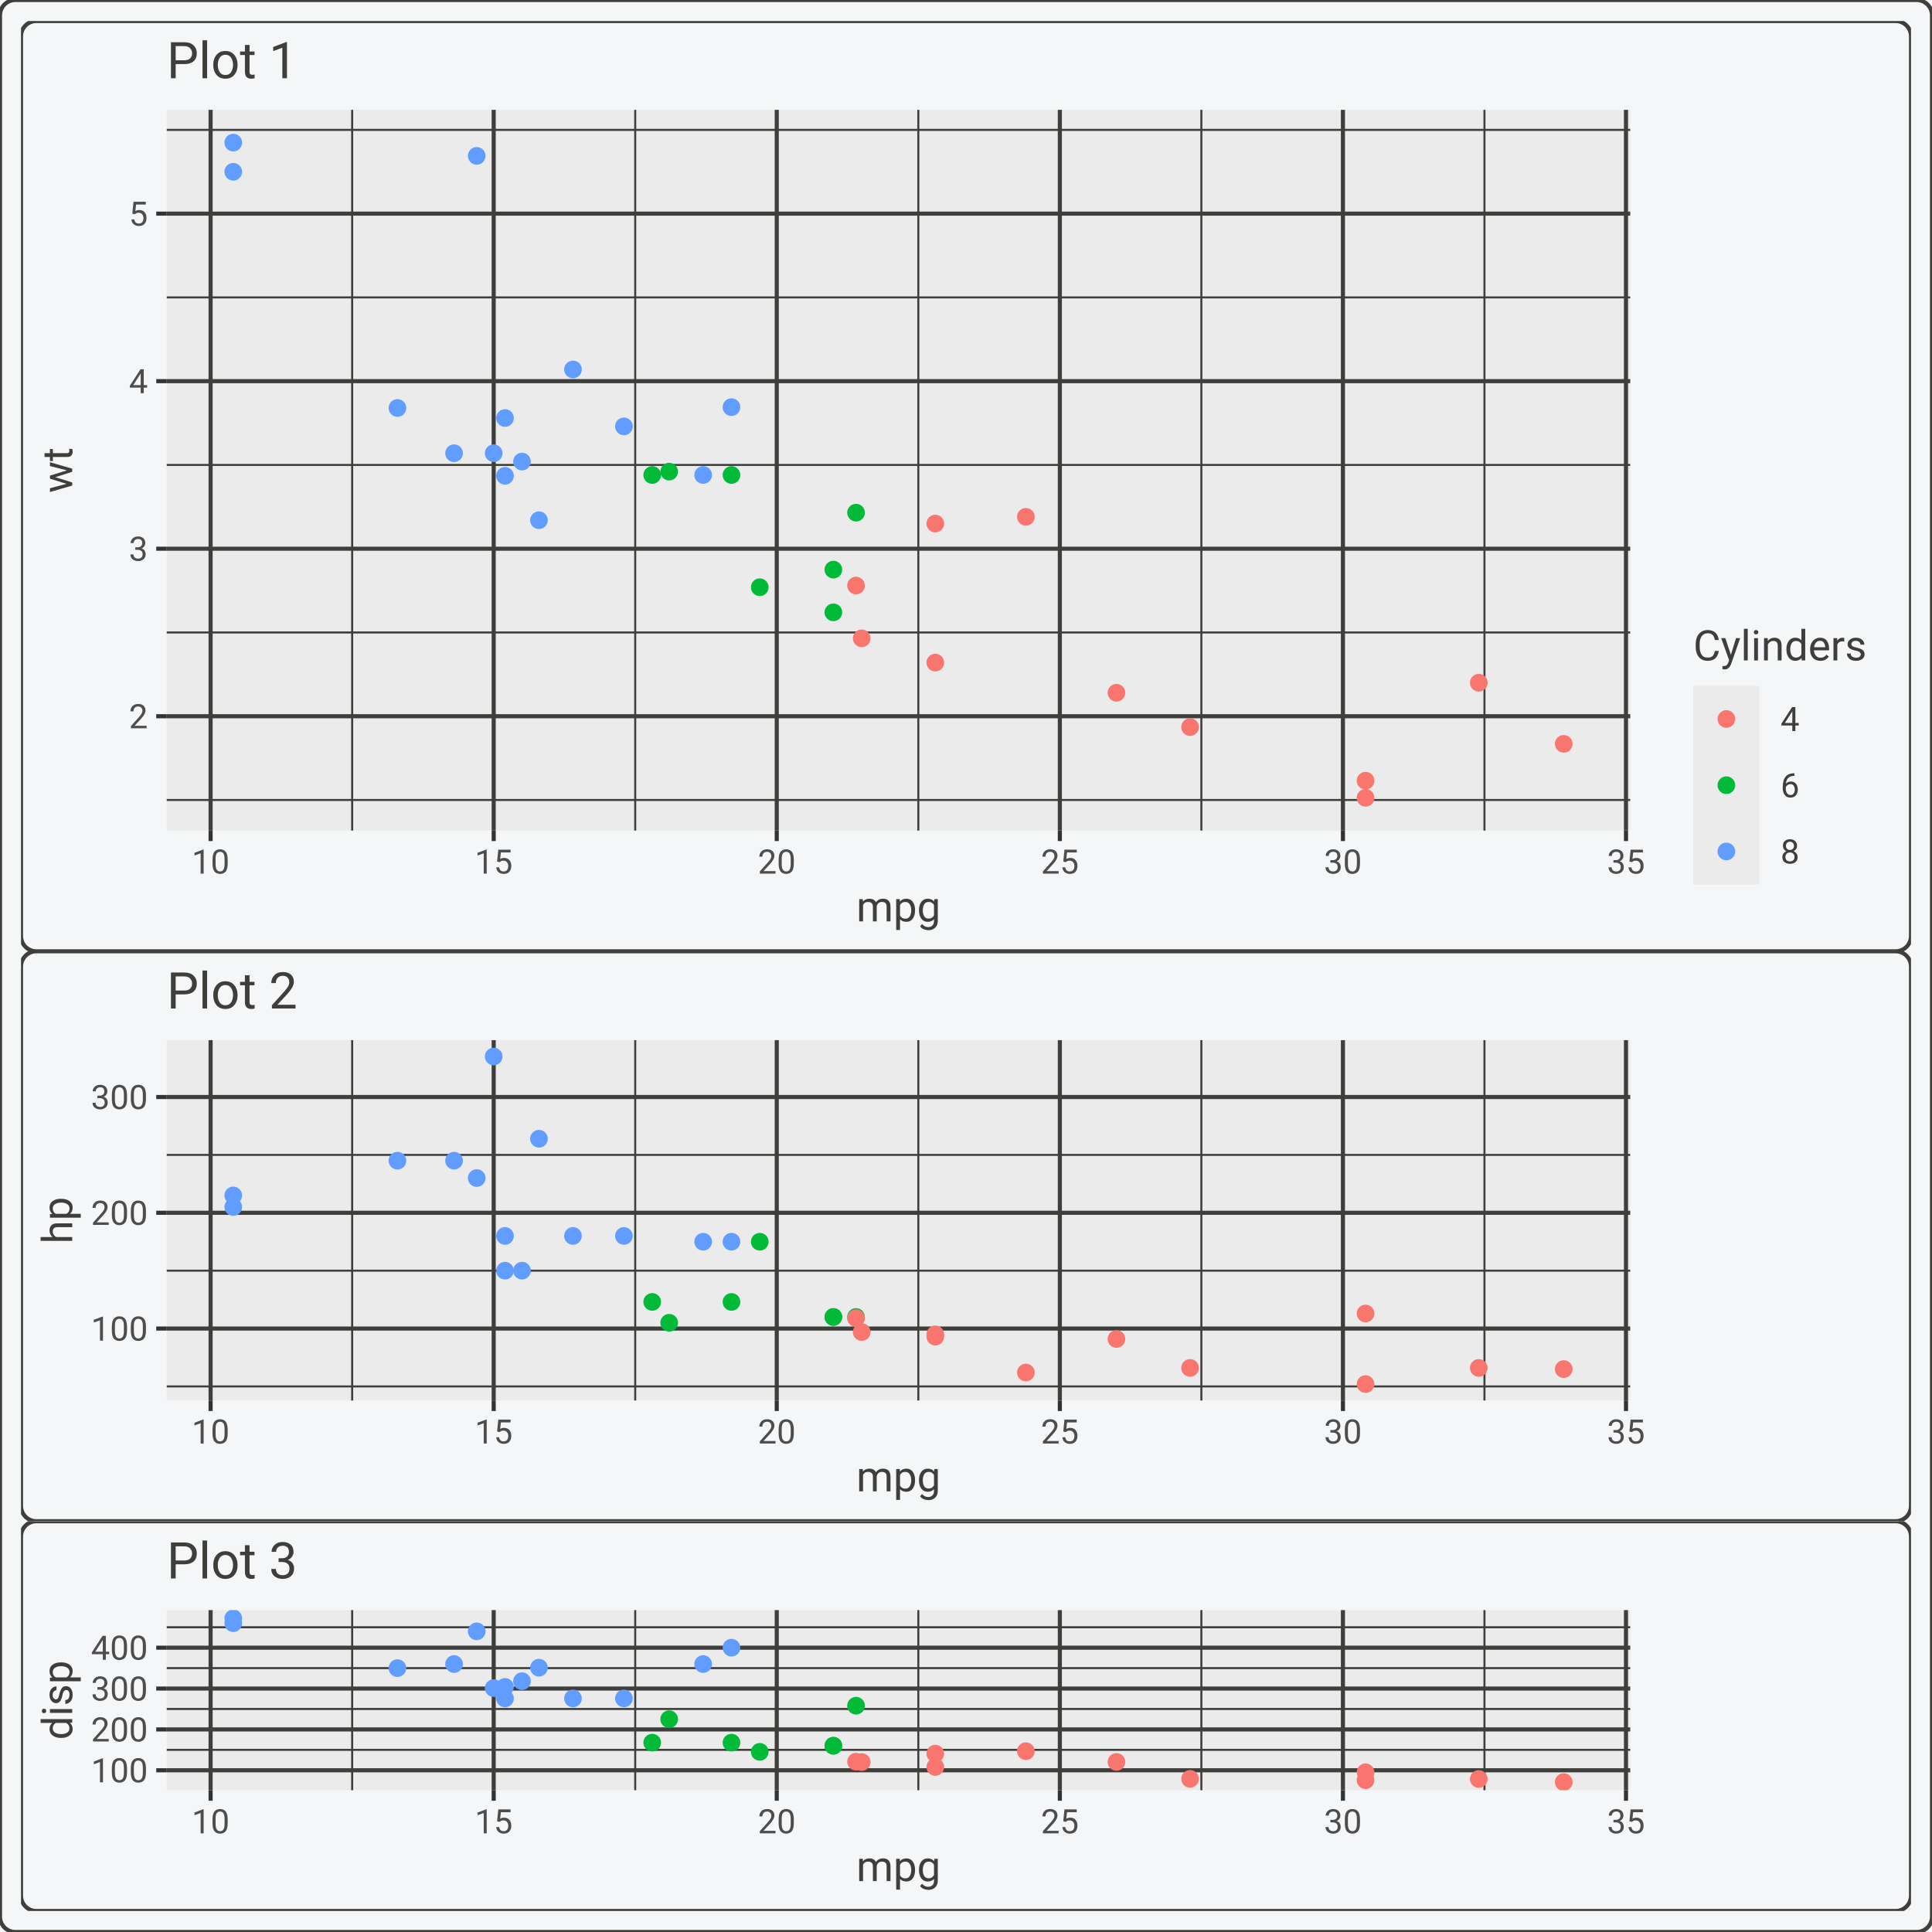
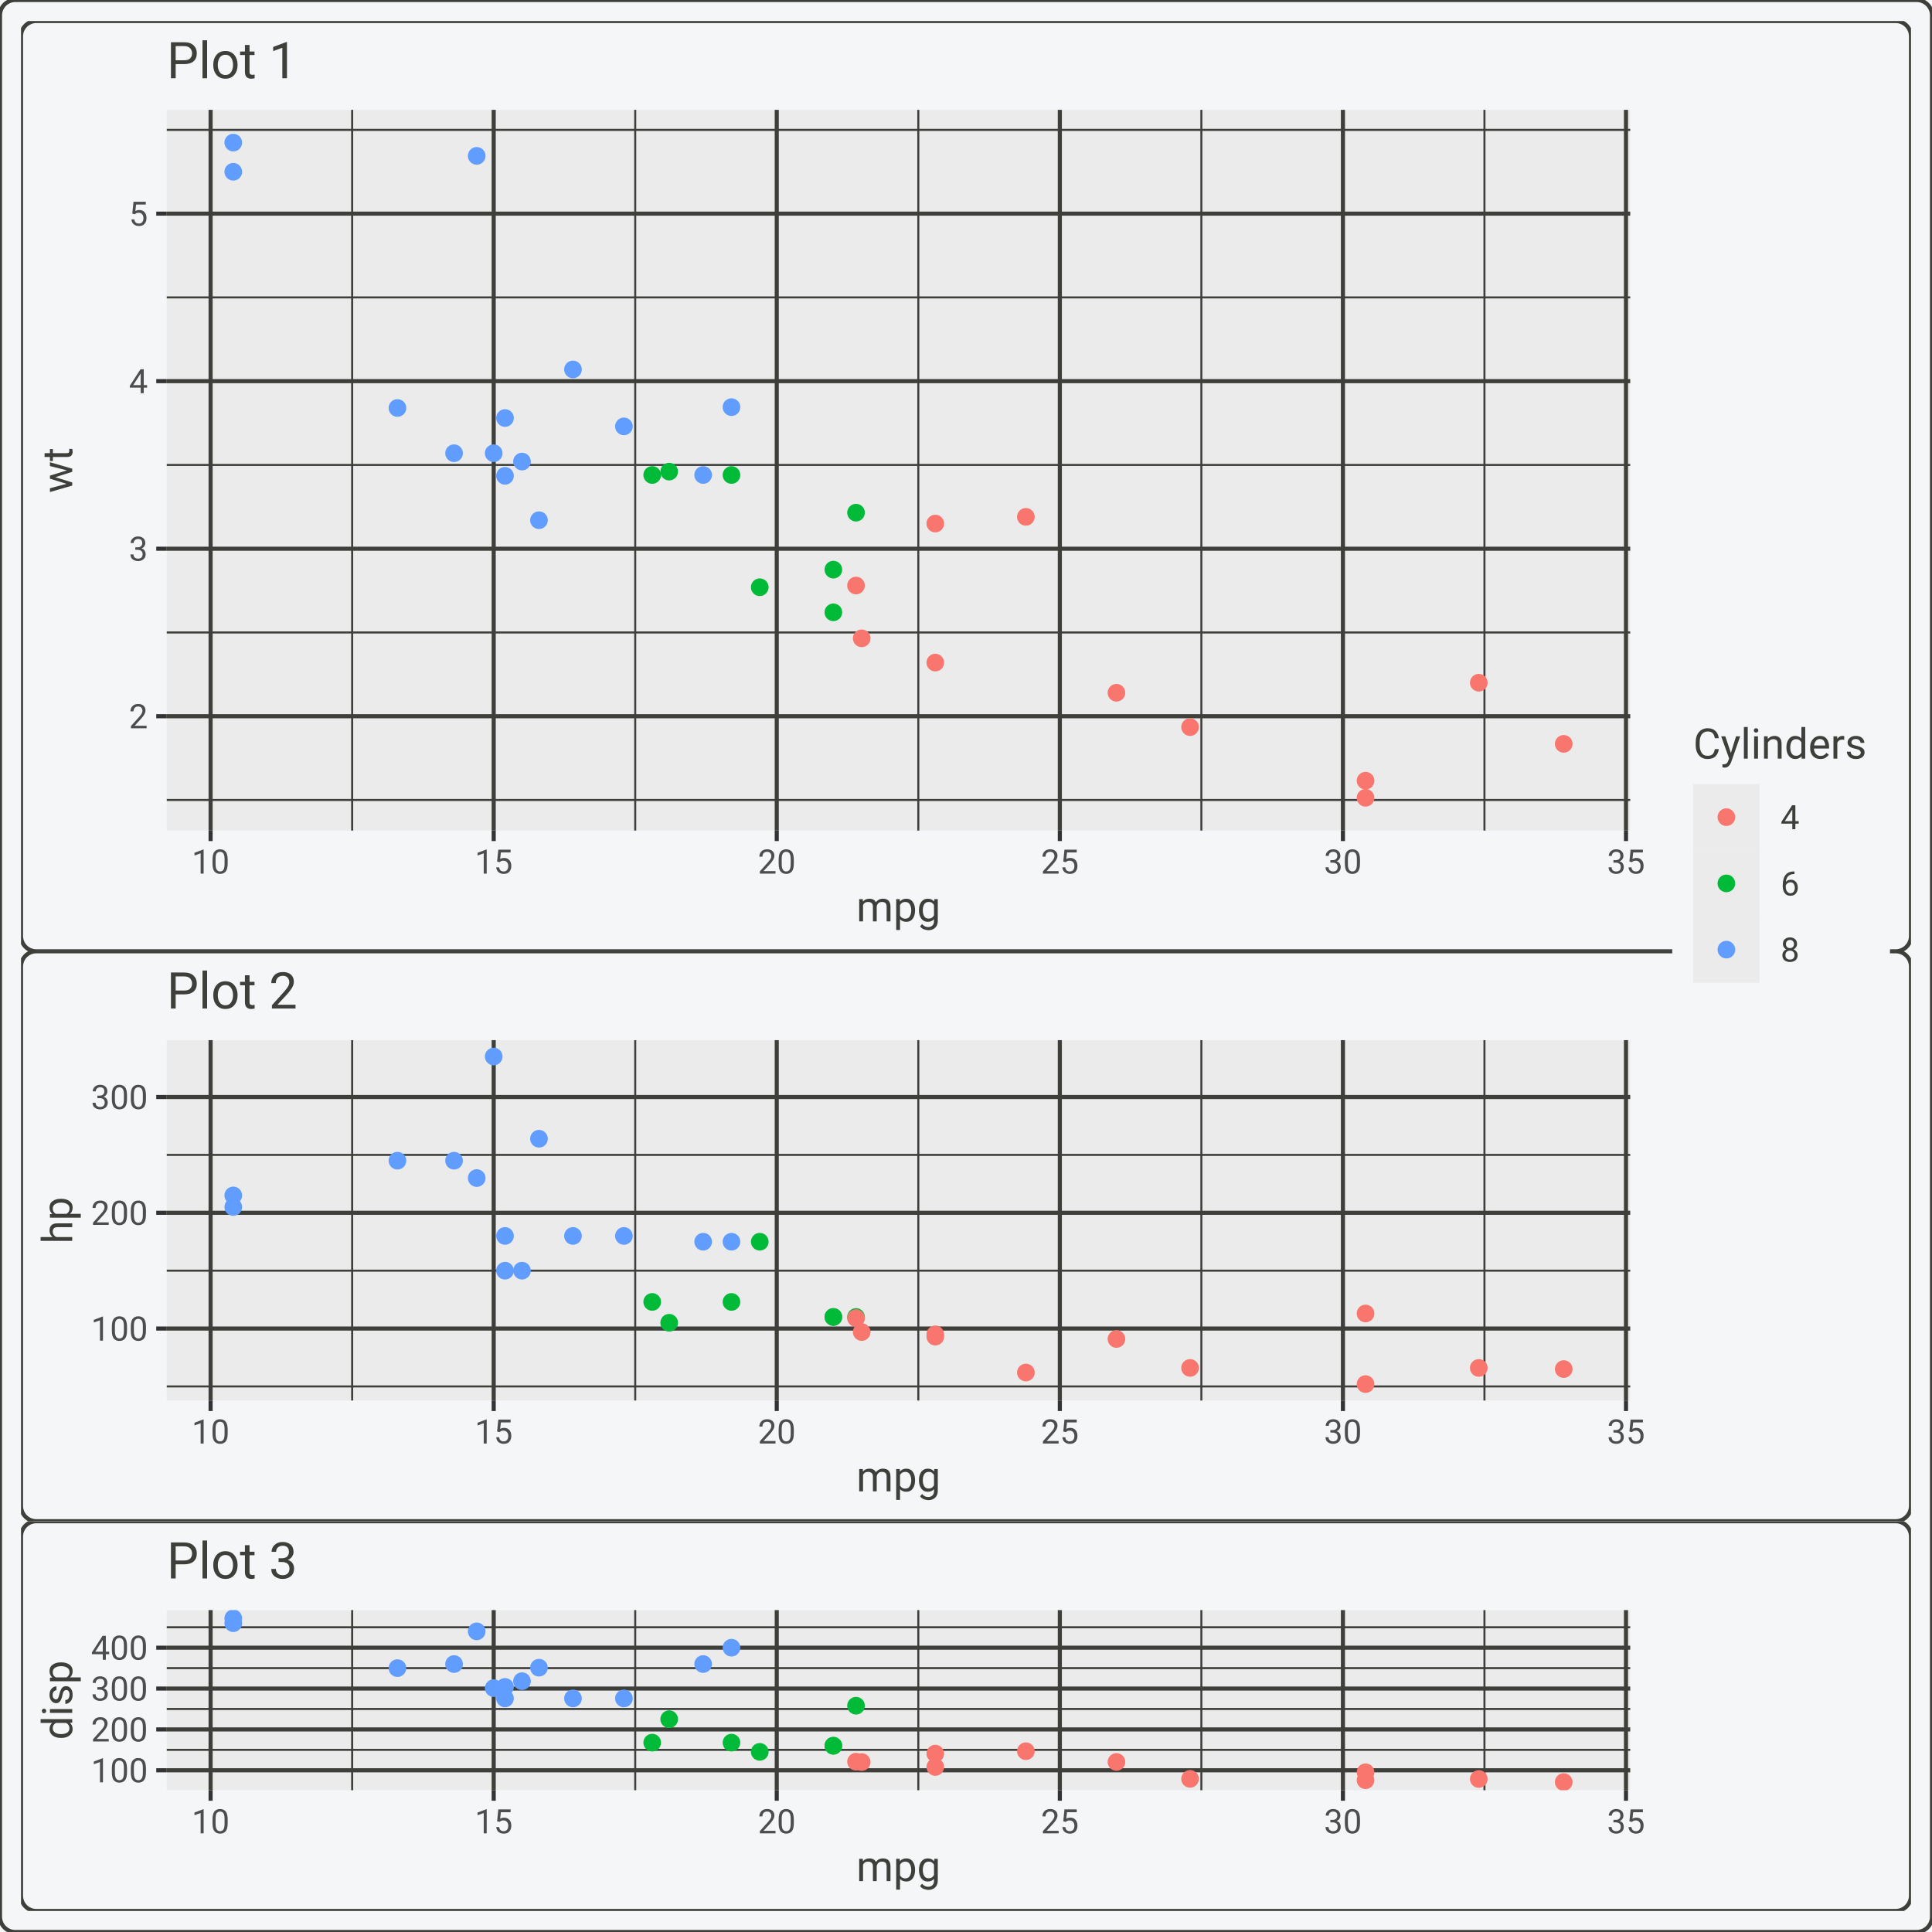
<svg xmlns="http://www.w3.org/2000/svg" width="504.00pt" height="504.00pt" viewBox="0 0 504.00 504.00">
  <g class="svglite">
    <defs>
      <style type="text/css">
    /* theme-aware-processed */
    .svglite line, .svglite polyline, .svglite polygon, .svglite path, .svglite circle {
      fill: none;
      stroke: #3E3F3A;
      stroke-linecap: round;
      stroke-linejoin: round;
      stroke-miterlimit: 10.00;
    }
    .svglite &gt; g &gt; rect {
      fill: none;
      stroke: #3E3F3A;
      stroke-linecap: round;
      stroke-linejoin: round;
      stroke-miterlimit: 10.00;
    }
    .svglite text {
      white-space: pre;
      fill: #3E3F3A;
    }
    .svglite g.glyphgroup path {
      fill: inherit;
      stroke: none;
    }
  </style>
    </defs>
    <rect class="svg-bg" width="100%" height="100%" style="stroke: none; fill: #F5F6F8;" />
    <defs>
      <clipPath id="cpMC4wMHw1MDQuMDB8MC4wMHw1MDQuMDA=">
        <rect x="0.00" y="0.00" width="504.00" height="504.00" />
      </clipPath>
    </defs>
    <g clip-path="url(#cpMC4wMHw1MDQuMDB8MC4wMHw1MDQuMDA=)">
      <rect rx="4" x="0.00" y="0.00" width="504.00" height="504.00" style="stroke-width: 1.07; stroke: #3E3F3A; fill: #F5F6F8;" />
    </g>
    <defs>
      <clipPath id="cpNDMuNTB8NDI1LjI4fDI4LjY2fDQ2Ny4wMg==">
        <rect x="43.50" y="28.66" width="381.78" height="438.37" />
      </clipPath>
    </defs>
    <g clip-path="url(#cpNDMuNTB8NDI1LjI4fDI4LjY2fDQ2Ny4wMg==)">
</g>
    <g clip-path="url(#cpMC4wMHw1MDQuMDB8MC4wMHw1MDQuMDA=)">
</g>
    <defs>
      <clipPath id="cpNS40OHw0OTguNTJ8NS40OHwyNDguMTY=">
        <rect x="5.48" y="5.48" width="493.04" height="242.69" />
      </clipPath>
    </defs>
    <g clip-path="url(#cpNS40OHw0OTguNTJ8NS40OHwyNDguMTY=)">
      <rect rx="4" x="5.48" y="5.48" width="493.04" height="242.69" style="stroke-width: 1.07; stroke: #3E3F3A; fill: #F5F6F8;" />
    </g>
    <g clip-path="url(#cpMC4wMHw1MDQuMDB8MC4wMHw1MDQuMDA=)">
</g>
    <defs>
      <clipPath id="cpNS40OHw0OTguNTJ8MjQ4LjE2fDM5Ni44NA==">
        <rect x="5.48" y="248.16" width="493.04" height="148.68" />
      </clipPath>
    </defs>
    <g clip-path="url(#cpNS40OHw0OTguNTJ8MjQ4LjE2fDM5Ni44NA==)">
      <rect rx="4" x="5.48" y="248.16" width="493.04" height="148.68" style="stroke-width: 1.07; stroke: #3E3F3A; fill: #F5F6F8;" />
    </g>
    <g clip-path="url(#cpMC4wMHw1MDQuMDB8MC4wMHw1MDQuMDA=)">
</g>
    <defs>
      <clipPath id="cpNS40OHw0OTguNTJ8Mzk2Ljg0fDQ5OC41Mg==">
        <rect x="5.48" y="396.84" width="493.04" height="101.68" />
      </clipPath>
    </defs>
    <g clip-path="url(#cpNS40OHw0OTguNTJ8Mzk2Ljg0fDQ5OC41Mg==)">
      <rect rx="4" x="5.48" y="396.84" width="493.04" height="101.68" style="stroke-width: 1.07; stroke: #3E3F3A; fill: #F5F6F8;" />
    </g>
    <g clip-path="url(#cpMC4wMHw1MDQuMDB8MC4wMHw1MDQuMDA=)">
</g>
    <defs>
      <clipPath id="cpNDMuNTB8NDI1LjI4fDI4LjY2fDIxNi42Nw==">
        <rect x="43.50" y="28.66" width="381.78" height="188.01" />
      </clipPath>
    </defs>
    <g clip-path="url(#cpNDMuNTB8NDI1LjI4fDI4LjY2fDIxNi42Nw==)">
      <rect x="43.50" y="28.66" width="381.78" height="188.01" style="stroke-width: 1.07; stroke: none; fill: #EBEBEB;" />
      <polyline points="43.50,208.69 425.28,208.69 " style="stroke-width: 0.53; stroke: #3E3F3A; stroke-linecap: butt;" />
      <polyline points="43.50,164.99 425.28,164.99 " style="stroke-width: 0.53; stroke: #3E3F3A; stroke-linecap: butt;" />
      <polyline points="43.50,121.29 425.28,121.29 " style="stroke-width: 0.53; stroke: #3E3F3A; stroke-linecap: butt;" />
      <polyline points="43.50,77.58 425.28,77.58 " style="stroke-width: 0.53; stroke: #3E3F3A; stroke-linecap: butt;" />
      <polyline points="43.50,33.88 425.28,33.88 " style="stroke-width: 0.53; stroke: #3E3F3A; stroke-linecap: butt;" />
      <polyline points="91.87,216.67 91.87,28.66 " style="stroke-width: 0.53; stroke: #3E3F3A; stroke-linecap: butt;" />
      <polyline points="165.71,216.67 165.71,28.66 " style="stroke-width: 0.53; stroke: #3E3F3A; stroke-linecap: butt;" />
      <polyline points="239.56,216.67 239.56,28.66 " style="stroke-width: 0.53; stroke: #3E3F3A; stroke-linecap: butt;" />
      <polyline points="313.40,216.67 313.40,28.66 " style="stroke-width: 0.53; stroke: #3E3F3A; stroke-linecap: butt;" />
      <polyline points="387.25,216.67 387.25,28.66 " style="stroke-width: 0.53; stroke: #3E3F3A; stroke-linecap: butt;" />
      <polyline points="43.50,186.84 425.28,186.84 " style="stroke-width: 1.07; stroke: #3E3F3A; stroke-linecap: butt;" />
      <polyline points="43.50,143.14 425.28,143.14 " style="stroke-width: 1.07; stroke: #3E3F3A; stroke-linecap: butt;" />
      <polyline points="43.50,99.43 425.28,99.43 " style="stroke-width: 1.07; stroke: #3E3F3A; stroke-linecap: butt;" />
      <polyline points="43.50,55.73 425.28,55.73 " style="stroke-width: 1.07; stroke: #3E3F3A; stroke-linecap: butt;" />
      <polyline points="54.94,216.67 54.94,28.66 " style="stroke-width: 1.07; stroke: #3E3F3A; stroke-linecap: butt;" />
      <polyline points="128.79,216.67 128.79,28.66 " style="stroke-width: 1.07; stroke: #3E3F3A; stroke-linecap: butt;" />
      <polyline points="202.63,216.67 202.63,28.66 " style="stroke-width: 1.07; stroke: #3E3F3A; stroke-linecap: butt;" />
      <polyline points="276.48,216.67 276.48,28.66 " style="stroke-width: 1.07; stroke: #3E3F3A; stroke-linecap: butt;" />
      <polyline points="350.33,216.67 350.33,28.66 " style="stroke-width: 1.07; stroke: #3E3F3A; stroke-linecap: butt;" />
      <polyline points="424.17,216.67 424.17,28.66 " style="stroke-width: 1.07; stroke: #3E3F3A; stroke-linecap: butt;" />
      <circle cx="217.40" cy="159.74" r="1.95" style="stroke-width: 0.71; stroke: #00BA38; fill: #00BA38;" />
      <circle cx="217.40" cy="148.60" r="1.95" style="stroke-width: 0.71; stroke: #00BA38; fill: #00BA38;" />
      <circle cx="243.99" cy="172.85" r="1.95" style="stroke-width: 0.71; stroke: #F8766D; fill: #F8766D;" />
      <circle cx="223.31" cy="133.74" r="1.95" style="stroke-width: 0.71; stroke: #00BA38; fill: #00BA38;" />
      <circle cx="183.43" cy="123.91" r="1.95" style="stroke-width: 0.71; stroke: #619CFF; fill: #619CFF;" />
      <circle cx="174.57" cy="123.03" r="1.95" style="stroke-width: 0.71; stroke: #00BA38; fill: #00BA38;" />
      <circle cx="118.45" cy="118.23" r="1.95" style="stroke-width: 0.71; stroke: #619CFF; fill: #619CFF;" />
      <circle cx="267.62" cy="134.83" r="1.95" style="stroke-width: 0.71; stroke: #F8766D; fill: #F8766D;" />
      <circle cx="243.99" cy="136.58" r="1.95" style="stroke-width: 0.71; stroke: #F8766D; fill: #F8766D;" />
      <circle cx="190.82" cy="123.91" r="1.95" style="stroke-width: 0.71; stroke: #00BA38; fill: #00BA38;" />
      <circle cx="170.14" cy="123.91" r="1.95" style="stroke-width: 0.71; stroke: #00BA38; fill: #00BA38;" />
      <circle cx="149.47" cy="96.38" r="1.95" style="stroke-width: 0.71; stroke: #619CFF; fill: #619CFF;" />
      <circle cx="162.76" cy="111.23" r="1.95" style="stroke-width: 0.71; stroke: #619CFF; fill: #619CFF;" />
      <circle cx="131.74" cy="109.05" r="1.95" style="stroke-width: 0.71; stroke: #619CFF; fill: #619CFF;" />
      <circle cx="60.85" cy="44.81" r="1.95" style="stroke-width: 0.71; stroke: #619CFF; fill: #619CFF;" />
      <circle cx="60.85" cy="37.20" r="1.95" style="stroke-width: 0.71; stroke: #619CFF; fill: #619CFF;" />
      <circle cx="124.36" cy="40.66" r="1.95" style="stroke-width: 0.71; stroke: #619CFF; fill: #619CFF;" />
      <circle cx="385.77" cy="178.10" r="1.95" style="stroke-width: 0.71; stroke: #F8766D; fill: #F8766D;" />
      <circle cx="356.23" cy="203.66" r="1.95" style="stroke-width: 0.71; stroke: #F8766D; fill: #F8766D;" />
      <circle cx="407.93" cy="194.05" r="1.95" style="stroke-width: 0.71; stroke: #F8766D; fill: #F8766D;" />
      <circle cx="224.79" cy="166.52" r="1.95" style="stroke-width: 0.71; stroke: #F8766D; fill: #F8766D;" />
      <circle cx="136.17" cy="120.41" r="1.95" style="stroke-width: 0.71; stroke: #619CFF; fill: #619CFF;" />
      <circle cx="131.74" cy="124.13" r="1.95" style="stroke-width: 0.71; stroke: #619CFF; fill: #619CFF;" />
      <circle cx="103.68" cy="106.43" r="1.95" style="stroke-width: 0.71; stroke: #619CFF; fill: #619CFF;" />
      <circle cx="190.82" cy="106.21" r="1.95" style="stroke-width: 0.71; stroke: #619CFF; fill: #619CFF;" />
      <circle cx="310.45" cy="189.68" r="1.95" style="stroke-width: 0.71; stroke: #F8766D; fill: #F8766D;" />
      <circle cx="291.25" cy="180.72" r="1.95" style="stroke-width: 0.71; stroke: #F8766D; fill: #F8766D;" />
      <circle cx="356.23" cy="208.12" r="1.95" style="stroke-width: 0.71; stroke: #F8766D; fill: #F8766D;" />
      <circle cx="140.60" cy="135.71" r="1.95" style="stroke-width: 0.71; stroke: #619CFF; fill: #619CFF;" />
      <circle cx="198.20" cy="153.19" r="1.95" style="stroke-width: 0.71; stroke: #00BA38; fill: #00BA38;" />
      <circle cx="128.79" cy="118.23" r="1.95" style="stroke-width: 0.71; stroke: #619CFF; fill: #619CFF;" />
      <circle cx="223.31" cy="152.75" r="1.95" style="stroke-width: 0.71; stroke: #F8766D; fill: #F8766D;" />
    </g>
    <g clip-path="url(#cpMC4wMHw1MDQuMDB8MC4wMHw1MDQuMDA=)">
      <text x="38.57" y="189.99" text-anchor="end" style="font-size: 8.80px;fill: #4D4D4D; font-family: &quot;Roboto&quot;, -apple-system, BlinkMacSystemFont, &quot;Segoe UI&quot;, system-ui, sans-serif;" textLength="4.89px" lengthAdjust="spacingAndGlyphs">2</text>
      <text x="38.57" y="146.29" text-anchor="end" style="font-size: 8.80px;fill: #4D4D4D; font-family: &quot;Roboto&quot;, -apple-system, BlinkMacSystemFont, &quot;Segoe UI&quot;, system-ui, sans-serif;" textLength="4.89px" lengthAdjust="spacingAndGlyphs">3</text>
      <text x="38.57" y="102.58" text-anchor="end" style="font-size: 8.80px;fill: #4D4D4D; font-family: &quot;Roboto&quot;, -apple-system, BlinkMacSystemFont, &quot;Segoe UI&quot;, system-ui, sans-serif;" textLength="4.89px" lengthAdjust="spacingAndGlyphs">4</text>
      <text x="38.57" y="58.88" text-anchor="end" style="font-size: 8.80px;fill: #4D4D4D; font-family: &quot;Roboto&quot;, -apple-system, BlinkMacSystemFont, &quot;Segoe UI&quot;, system-ui, sans-serif;" textLength="4.89px" lengthAdjust="spacingAndGlyphs">5</text>
      <polyline points="40.76,186.84 43.50,186.84 " style="stroke-width: 1.07; stroke: #333333; stroke-linecap: butt;" />
      <polyline points="40.76,143.14 43.50,143.14 " style="stroke-width: 1.07; stroke: #333333; stroke-linecap: butt;" />
      <polyline points="40.76,99.43 43.50,99.43 " style="stroke-width: 1.07; stroke: #333333; stroke-linecap: butt;" />
      <polyline points="40.76,55.73 43.50,55.73 " style="stroke-width: 1.07; stroke: #333333; stroke-linecap: butt;" />
      <polyline points="54.94,219.41 54.94,216.67 " style="stroke-width: 1.07; stroke: #333333; stroke-linecap: butt;" />
      <polyline points="128.79,219.41 128.79,216.67 " style="stroke-width: 1.07; stroke: #333333; stroke-linecap: butt;" />
      <polyline points="202.63,219.41 202.63,216.67 " style="stroke-width: 1.07; stroke: #333333; stroke-linecap: butt;" />
      <polyline points="276.48,219.41 276.48,216.67 " style="stroke-width: 1.07; stroke: #333333; stroke-linecap: butt;" />
      <polyline points="350.33,219.41 350.33,216.67 " style="stroke-width: 1.07; stroke: #333333; stroke-linecap: butt;" />
      <polyline points="424.17,219.41 424.17,216.67 " style="stroke-width: 1.07; stroke: #333333; stroke-linecap: butt;" />
      <text x="54.94" y="227.90" text-anchor="middle" style="font-size: 8.80px;fill: #4D4D4D; font-family: &quot;Roboto&quot;, -apple-system, BlinkMacSystemFont, &quot;Segoe UI&quot;, system-ui, sans-serif;" textLength="9.78px" lengthAdjust="spacingAndGlyphs">10</text>
      <text x="128.79" y="227.90" text-anchor="middle" style="font-size: 8.80px;fill: #4D4D4D; font-family: &quot;Roboto&quot;, -apple-system, BlinkMacSystemFont, &quot;Segoe UI&quot;, system-ui, sans-serif;" textLength="9.78px" lengthAdjust="spacingAndGlyphs">15</text>
      <text x="202.63" y="227.90" text-anchor="middle" style="font-size: 8.80px;fill: #4D4D4D; font-family: &quot;Roboto&quot;, -apple-system, BlinkMacSystemFont, &quot;Segoe UI&quot;, system-ui, sans-serif;" textLength="9.78px" lengthAdjust="spacingAndGlyphs">20</text>
      <text x="276.48" y="227.90" text-anchor="middle" style="font-size: 8.80px;fill: #4D4D4D; font-family: &quot;Roboto&quot;, -apple-system, BlinkMacSystemFont, &quot;Segoe UI&quot;, system-ui, sans-serif;" textLength="9.78px" lengthAdjust="spacingAndGlyphs">25</text>
      <text x="350.33" y="227.90" text-anchor="middle" style="font-size: 8.80px;fill: #4D4D4D; font-family: &quot;Roboto&quot;, -apple-system, BlinkMacSystemFont, &quot;Segoe UI&quot;, system-ui, sans-serif;" textLength="9.78px" lengthAdjust="spacingAndGlyphs">30</text>
      <text x="424.17" y="227.90" text-anchor="middle" style="font-size: 8.80px;fill: #4D4D4D; font-family: &quot;Roboto&quot;, -apple-system, BlinkMacSystemFont, &quot;Segoe UI&quot;, system-ui, sans-serif;" textLength="9.78px" lengthAdjust="spacingAndGlyphs">35</text>
      <text x="234.39" y="240.37" text-anchor="middle" style="font-size: 11.00px; font-family: &quot;Roboto&quot;, -apple-system, BlinkMacSystemFont, &quot;Segoe UI&quot;, system-ui, sans-serif;" textLength="21.41px" lengthAdjust="spacingAndGlyphs">mpg</text>
      <text transform="translate(18.84,122.66) rotate(-90)" text-anchor="middle" style="font-size: 11.00px; font-family: &quot;Roboto&quot;, -apple-system, BlinkMacSystemFont, &quot;Segoe UI&quot;, system-ui, sans-serif;" textLength="11.00px" lengthAdjust="spacingAndGlyphs">wt</text>
      <text x="43.50" y="20.41" style="font-size: 13.20px; font-family: &quot;Roboto&quot;, -apple-system, BlinkMacSystemFont, &quot;Segoe UI&quot;, system-ui, sans-serif;" textLength="33.70px" lengthAdjust="spacingAndGlyphs">Plot 1</text>
    </g>
    <defs>
      <clipPath id="cpNDMuNTB8NDI1LjI4fDI3MS4zNHwzNjUuMzU=">
        <rect x="43.50" y="271.34" width="381.78" height="94.01" />
      </clipPath>
    </defs>
    <g clip-path="url(#cpNDMuNTB8NDI1LjI4fDI3MS4zNHwzNjUuMzU=)">
      <rect x="43.50" y="271.34" width="381.78" height="94.01" style="stroke-width: 1.07; stroke: none; fill: #EBEBEB;" />
      <polyline points="43.50,361.68 425.28,361.68 " style="stroke-width: 0.53; stroke: #3E3F3A; stroke-linecap: butt;" />
      <polyline points="43.50,331.48 425.28,331.48 " style="stroke-width: 0.53; stroke: #3E3F3A; stroke-linecap: butt;" />
      <polyline points="43.50,301.28 425.28,301.28 " style="stroke-width: 0.53; stroke: #3E3F3A; stroke-linecap: butt;" />
      <polyline points="91.87,365.35 91.87,271.34 " style="stroke-width: 0.53; stroke: #3E3F3A; stroke-linecap: butt;" />
      <polyline points="165.71,365.35 165.71,271.34 " style="stroke-width: 0.53; stroke: #3E3F3A; stroke-linecap: butt;" />
      <polyline points="239.56,365.35 239.56,271.34 " style="stroke-width: 0.53; stroke: #3E3F3A; stroke-linecap: butt;" />
      <polyline points="313.40,365.35 313.40,271.34 " style="stroke-width: 0.53; stroke: #3E3F3A; stroke-linecap: butt;" />
      <polyline points="387.25,365.35 387.25,271.34 " style="stroke-width: 0.53; stroke: #3E3F3A; stroke-linecap: butt;" />
      <polyline points="43.50,346.58 425.28,346.58 " style="stroke-width: 1.07; stroke: #3E3F3A; stroke-linecap: butt;" />
      <polyline points="43.50,316.38 425.28,316.38 " style="stroke-width: 1.07; stroke: #3E3F3A; stroke-linecap: butt;" />
      <polyline points="43.50,286.18 425.28,286.18 " style="stroke-width: 1.07; stroke: #3E3F3A; stroke-linecap: butt;" />
      <polyline points="54.94,365.35 54.94,271.34 " style="stroke-width: 1.07; stroke: #3E3F3A; stroke-linecap: butt;" />
      <polyline points="128.79,365.35 128.79,271.34 " style="stroke-width: 1.07; stroke: #3E3F3A; stroke-linecap: butt;" />
      <polyline points="202.63,365.35 202.63,271.34 " style="stroke-width: 1.07; stroke: #3E3F3A; stroke-linecap: butt;" />
      <polyline points="276.48,365.35 276.48,271.34 " style="stroke-width: 1.07; stroke: #3E3F3A; stroke-linecap: butt;" />
      <polyline points="350.33,365.35 350.33,271.34 " style="stroke-width: 1.07; stroke: #3E3F3A; stroke-linecap: butt;" />
      <polyline points="424.17,365.35 424.17,271.34 " style="stroke-width: 1.07; stroke: #3E3F3A; stroke-linecap: butt;" />
      <circle cx="217.40" cy="343.56" r="1.95" style="stroke-width: 0.71; stroke: #00BA38; fill: #00BA38;" />
      <circle cx="217.40" cy="343.56" r="1.95" style="stroke-width: 0.71; stroke: #00BA38; fill: #00BA38;" />
      <circle cx="243.99" cy="348.69" r="1.95" style="stroke-width: 0.71; stroke: #F8766D; fill: #F8766D;" />
      <circle cx="223.31" cy="343.56" r="1.95" style="stroke-width: 0.71; stroke: #00BA38; fill: #00BA38;" />
      <circle cx="183.43" cy="323.93" r="1.95" style="stroke-width: 0.71; stroke: #619CFF; fill: #619CFF;" />
      <circle cx="174.57" cy="345.07" r="1.95" style="stroke-width: 0.71; stroke: #00BA38; fill: #00BA38;" />
      <circle cx="118.45" cy="302.79" r="1.95" style="stroke-width: 0.71; stroke: #619CFF; fill: #619CFF;" />
      <circle cx="267.62" cy="358.05" r="1.95" style="stroke-width: 0.71; stroke: #F8766D; fill: #F8766D;" />
      <circle cx="243.99" cy="348.09" r="1.95" style="stroke-width: 0.71; stroke: #F8766D; fill: #F8766D;" />
      <circle cx="190.82" cy="339.63" r="1.95" style="stroke-width: 0.71; stroke: #00BA38; fill: #00BA38;" />
      <circle cx="170.14" cy="339.63" r="1.95" style="stroke-width: 0.71; stroke: #00BA38; fill: #00BA38;" />
      <circle cx="149.47" cy="322.42" r="1.95" style="stroke-width: 0.71; stroke: #619CFF; fill: #619CFF;" />
      <circle cx="162.76" cy="322.42" r="1.95" style="stroke-width: 0.71; stroke: #619CFF; fill: #619CFF;" />
      <circle cx="131.74" cy="322.42" r="1.95" style="stroke-width: 0.71; stroke: #619CFF; fill: #619CFF;" />
      <circle cx="60.85" cy="314.87" r="1.95" style="stroke-width: 0.71; stroke: #619CFF; fill: #619CFF;" />
      <circle cx="60.85" cy="311.85" r="1.95" style="stroke-width: 0.71; stroke: #619CFF; fill: #619CFF;" />
      <circle cx="124.36" cy="307.32" r="1.95" style="stroke-width: 0.71; stroke: #619CFF; fill: #619CFF;" />
      <circle cx="385.77" cy="356.85" r="1.95" style="stroke-width: 0.71; stroke: #F8766D; fill: #F8766D;" />
      <circle cx="356.23" cy="361.07" r="1.95" style="stroke-width: 0.71; stroke: #F8766D; fill: #F8766D;" />
      <circle cx="407.93" cy="357.15" r="1.95" style="stroke-width: 0.71; stroke: #F8766D; fill: #F8766D;" />
      <circle cx="224.79" cy="347.49" r="1.95" style="stroke-width: 0.71; stroke: #F8766D; fill: #F8766D;" />
      <circle cx="136.17" cy="331.48" r="1.95" style="stroke-width: 0.71; stroke: #619CFF; fill: #619CFF;" />
      <circle cx="131.74" cy="331.48" r="1.95" style="stroke-width: 0.71; stroke: #619CFF; fill: #619CFF;" />
      <circle cx="103.68" cy="302.79" r="1.95" style="stroke-width: 0.71; stroke: #619CFF; fill: #619CFF;" />
      <circle cx="190.82" cy="323.93" r="1.95" style="stroke-width: 0.71; stroke: #619CFF; fill: #619CFF;" />
      <circle cx="310.45" cy="356.85" r="1.95" style="stroke-width: 0.71; stroke: #F8766D; fill: #F8766D;" />
      <circle cx="291.25" cy="349.30" r="1.95" style="stroke-width: 0.71; stroke: #F8766D; fill: #F8766D;" />
      <circle cx="356.23" cy="342.65" r="1.95" style="stroke-width: 0.71; stroke: #F8766D; fill: #F8766D;" />
      <circle cx="140.60" cy="297.06" r="1.95" style="stroke-width: 0.71; stroke: #619CFF; fill: #619CFF;" />
      <circle cx="198.20" cy="323.93" r="1.95" style="stroke-width: 0.71; stroke: #00BA38; fill: #00BA38;" />
      <circle cx="128.79" cy="275.61" r="1.95" style="stroke-width: 0.71; stroke: #619CFF; fill: #619CFF;" />
      <circle cx="223.31" cy="343.86" r="1.95" style="stroke-width: 0.71; stroke: #F8766D; fill: #F8766D;" />
    </g>
    <g clip-path="url(#cpMC4wMHw1MDQuMDB8MC4wMHw1MDQuMDA=)">
      <text x="38.57" y="349.73" text-anchor="end" style="font-size: 8.80px;fill: #4D4D4D; font-family: &quot;Roboto&quot;, -apple-system, BlinkMacSystemFont, &quot;Segoe UI&quot;, system-ui, sans-serif;" textLength="14.67px" lengthAdjust="spacingAndGlyphs">100</text>
      <text x="38.57" y="319.53" text-anchor="end" style="font-size: 8.80px;fill: #4D4D4D; font-family: &quot;Roboto&quot;, -apple-system, BlinkMacSystemFont, &quot;Segoe UI&quot;, system-ui, sans-serif;" textLength="14.67px" lengthAdjust="spacingAndGlyphs">200</text>
      <text x="38.57" y="289.33" text-anchor="end" style="font-size: 8.80px;fill: #4D4D4D; font-family: &quot;Roboto&quot;, -apple-system, BlinkMacSystemFont, &quot;Segoe UI&quot;, system-ui, sans-serif;" textLength="14.67px" lengthAdjust="spacingAndGlyphs">300</text>
      <polyline points="40.76,346.58 43.50,346.58 " style="stroke-width: 1.07; stroke: #333333; stroke-linecap: butt;" />
      <polyline points="40.76,316.38 43.50,316.38 " style="stroke-width: 1.07; stroke: #333333; stroke-linecap: butt;" />
      <polyline points="40.76,286.18 43.50,286.18 " style="stroke-width: 1.07; stroke: #333333; stroke-linecap: butt;" />
      <polyline points="54.94,368.09 54.94,365.35 " style="stroke-width: 1.07; stroke: #333333; stroke-linecap: butt;" />
      <polyline points="128.79,368.09 128.79,365.35 " style="stroke-width: 1.07; stroke: #333333; stroke-linecap: butt;" />
      <polyline points="202.63,368.09 202.63,365.35 " style="stroke-width: 1.07; stroke: #333333; stroke-linecap: butt;" />
      <polyline points="276.48,368.09 276.48,365.35 " style="stroke-width: 1.07; stroke: #333333; stroke-linecap: butt;" />
      <polyline points="350.33,368.09 350.33,365.35 " style="stroke-width: 1.07; stroke: #333333; stroke-linecap: butt;" />
      <polyline points="424.17,368.09 424.17,365.35 " style="stroke-width: 1.07; stroke: #333333; stroke-linecap: butt;" />
      <text x="54.94" y="376.58" text-anchor="middle" style="font-size: 8.80px;fill: #4D4D4D; font-family: &quot;Roboto&quot;, -apple-system, BlinkMacSystemFont, &quot;Segoe UI&quot;, system-ui, sans-serif;" textLength="9.78px" lengthAdjust="spacingAndGlyphs">10</text>
      <text x="128.79" y="376.58" text-anchor="middle" style="font-size: 8.80px;fill: #4D4D4D; font-family: &quot;Roboto&quot;, -apple-system, BlinkMacSystemFont, &quot;Segoe UI&quot;, system-ui, sans-serif;" textLength="9.78px" lengthAdjust="spacingAndGlyphs">15</text>
      <text x="202.63" y="376.58" text-anchor="middle" style="font-size: 8.80px;fill: #4D4D4D; font-family: &quot;Roboto&quot;, -apple-system, BlinkMacSystemFont, &quot;Segoe UI&quot;, system-ui, sans-serif;" textLength="9.78px" lengthAdjust="spacingAndGlyphs">20</text>
      <text x="276.48" y="376.58" text-anchor="middle" style="font-size: 8.80px;fill: #4D4D4D; font-family: &quot;Roboto&quot;, -apple-system, BlinkMacSystemFont, &quot;Segoe UI&quot;, system-ui, sans-serif;" textLength="9.78px" lengthAdjust="spacingAndGlyphs">25</text>
      <text x="350.33" y="376.58" text-anchor="middle" style="font-size: 8.80px;fill: #4D4D4D; font-family: &quot;Roboto&quot;, -apple-system, BlinkMacSystemFont, &quot;Segoe UI&quot;, system-ui, sans-serif;" textLength="9.78px" lengthAdjust="spacingAndGlyphs">30</text>
      <text x="424.17" y="376.58" text-anchor="middle" style="font-size: 8.80px;fill: #4D4D4D; font-family: &quot;Roboto&quot;, -apple-system, BlinkMacSystemFont, &quot;Segoe UI&quot;, system-ui, sans-serif;" textLength="9.78px" lengthAdjust="spacingAndGlyphs">35</text>
      <text x="234.39" y="389.05" text-anchor="middle" style="font-size: 11.00px; font-family: &quot;Roboto&quot;, -apple-system, BlinkMacSystemFont, &quot;Segoe UI&quot;, system-ui, sans-serif;" textLength="21.41px" lengthAdjust="spacingAndGlyphs">mpg</text>
      <text transform="translate(18.84,318.34) rotate(-90)" text-anchor="middle" style="font-size: 11.00px; font-family: &quot;Roboto&quot;, -apple-system, BlinkMacSystemFont, &quot;Segoe UI&quot;, system-ui, sans-serif;" textLength="12.25px" lengthAdjust="spacingAndGlyphs">hp</text>
      <text x="43.50" y="263.09" style="font-size: 13.20px; font-family: &quot;Roboto&quot;, -apple-system, BlinkMacSystemFont, &quot;Segoe UI&quot;, system-ui, sans-serif;" textLength="33.70px" lengthAdjust="spacingAndGlyphs">Plot 2</text>
    </g>
    <defs>
      <clipPath id="cpNDMuNTB8NDI1LjI4fDQyMC4wMnw0NjcuMDI=">
        <rect x="43.50" y="420.02" width="381.78" height="47.00" />
      </clipPath>
    </defs>
    <g clip-path="url(#cpNDMuNTB8NDI1LjI4fDQyMC4wMnw0NjcuMDI=)">
      <rect x="43.50" y="420.02" width="381.78" height="47.00" style="stroke-width: 1.07; stroke: none; fill: #EBEBEB;" />
      <polyline points="43.50,456.48 425.28,456.48 " style="stroke-width: 0.53; stroke: #3E3F3A; stroke-linecap: butt;" />
      <polyline points="43.50,445.82 425.28,445.82 " style="stroke-width: 0.53; stroke: #3E3F3A; stroke-linecap: butt;" />
      <polyline points="43.50,435.16 425.28,435.16 " style="stroke-width: 0.53; stroke: #3E3F3A; stroke-linecap: butt;" />
      <polyline points="43.50,424.50 425.28,424.50 " style="stroke-width: 0.53; stroke: #3E3F3A; stroke-linecap: butt;" />
      <polyline points="91.87,467.02 91.87,420.02 " style="stroke-width: 0.53; stroke: #3E3F3A; stroke-linecap: butt;" />
      <polyline points="165.71,467.02 165.71,420.02 " style="stroke-width: 0.53; stroke: #3E3F3A; stroke-linecap: butt;" />
      <polyline points="239.56,467.02 239.56,420.02 " style="stroke-width: 0.53; stroke: #3E3F3A; stroke-linecap: butt;" />
      <polyline points="313.40,467.02 313.40,420.02 " style="stroke-width: 0.53; stroke: #3E3F3A; stroke-linecap: butt;" />
      <polyline points="387.25,467.02 387.25,420.02 " style="stroke-width: 0.53; stroke: #3E3F3A; stroke-linecap: butt;" />
      <polyline points="43.50,461.81 425.28,461.81 " style="stroke-width: 1.07; stroke: #3E3F3A; stroke-linecap: butt;" />
      <polyline points="43.50,451.15 425.28,451.15 " style="stroke-width: 1.07; stroke: #3E3F3A; stroke-linecap: butt;" />
      <polyline points="43.50,440.49 425.28,440.49 " style="stroke-width: 1.07; stroke: #3E3F3A; stroke-linecap: butt;" />
      <polyline points="43.50,429.83 425.28,429.83 " style="stroke-width: 1.07; stroke: #3E3F3A; stroke-linecap: butt;" />
      <polyline points="54.94,467.02 54.94,420.02 " style="stroke-width: 1.07; stroke: #3E3F3A; stroke-linecap: butt;" />
      <polyline points="128.79,467.02 128.79,420.02 " style="stroke-width: 1.07; stroke: #3E3F3A; stroke-linecap: butt;" />
      <polyline points="202.63,467.02 202.63,420.02 " style="stroke-width: 1.07; stroke: #3E3F3A; stroke-linecap: butt;" />
      <polyline points="276.48,467.02 276.48,420.02 " style="stroke-width: 1.07; stroke: #3E3F3A; stroke-linecap: butt;" />
      <polyline points="350.33,467.02 350.33,420.02 " style="stroke-width: 1.07; stroke: #3E3F3A; stroke-linecap: butt;" />
      <polyline points="424.17,467.02 424.17,420.02 " style="stroke-width: 1.07; stroke: #3E3F3A; stroke-linecap: butt;" />
      <circle cx="217.40" cy="455.41" r="1.95" style="stroke-width: 0.71; stroke: #00BA38; fill: #00BA38;" />
      <circle cx="217.40" cy="455.41" r="1.95" style="stroke-width: 0.71; stroke: #00BA38; fill: #00BA38;" />
      <circle cx="243.99" cy="460.95" r="1.95" style="stroke-width: 0.71; stroke: #F8766D; fill: #F8766D;" />
      <circle cx="223.31" cy="444.97" r="1.95" style="stroke-width: 0.71; stroke: #00BA38; fill: #00BA38;" />
      <circle cx="183.43" cy="434.10" r="1.95" style="stroke-width: 0.71; stroke: #619CFF; fill: #619CFF;" />
      <circle cx="174.57" cy="448.48" r="1.95" style="stroke-width: 0.71; stroke: #00BA38; fill: #00BA38;" />
      <circle cx="118.45" cy="434.10" r="1.95" style="stroke-width: 0.71; stroke: #619CFF; fill: #619CFF;" />
      <circle cx="267.62" cy="456.83" r="1.95" style="stroke-width: 0.71; stroke: #F8766D; fill: #F8766D;" />
      <circle cx="243.99" cy="457.46" r="1.95" style="stroke-width: 0.71; stroke: #F8766D; fill: #F8766D;" />
      <circle cx="190.82" cy="454.60" r="1.95" style="stroke-width: 0.71; stroke: #00BA38; fill: #00BA38;" />
      <circle cx="170.14" cy="454.60" r="1.95" style="stroke-width: 0.71; stroke: #00BA38; fill: #00BA38;" />
      <circle cx="149.47" cy="443.07" r="1.95" style="stroke-width: 0.71; stroke: #619CFF; fill: #619CFF;" />
      <circle cx="162.76" cy="443.07" r="1.95" style="stroke-width: 0.71; stroke: #619CFF; fill: #619CFF;" />
      <circle cx="131.74" cy="443.07" r="1.95" style="stroke-width: 0.71; stroke: #619CFF; fill: #619CFF;" />
      <circle cx="60.85" cy="422.16" r="1.95" style="stroke-width: 0.71; stroke: #619CFF; fill: #619CFF;" />
      <circle cx="60.85" cy="423.44" r="1.95" style="stroke-width: 0.71; stroke: #619CFF; fill: #619CFF;" />
      <circle cx="124.36" cy="425.57" r="1.95" style="stroke-width: 0.71; stroke: #619CFF; fill: #619CFF;" />
      <circle cx="385.77" cy="464.08" r="1.95" style="stroke-width: 0.71; stroke: #F8766D; fill: #F8766D;" />
      <circle cx="356.23" cy="464.40" r="1.95" style="stroke-width: 0.71; stroke: #F8766D; fill: #F8766D;" />
      <circle cx="407.93" cy="464.89" r="1.95" style="stroke-width: 0.71; stroke: #F8766D; fill: #F8766D;" />
      <circle cx="224.79" cy="459.67" r="1.95" style="stroke-width: 0.71; stroke: #F8766D; fill: #F8766D;" />
      <circle cx="136.17" cy="438.57" r="1.95" style="stroke-width: 0.71; stroke: #619CFF; fill: #619CFF;" />
      <circle cx="131.74" cy="440.06" r="1.95" style="stroke-width: 0.71; stroke: #619CFF; fill: #619CFF;" />
      <circle cx="103.68" cy="435.16" r="1.95" style="stroke-width: 0.71; stroke: #619CFF; fill: #619CFF;" />
      <circle cx="190.82" cy="429.83" r="1.95" style="stroke-width: 0.71; stroke: #619CFF; fill: #619CFF;" />
      <circle cx="310.45" cy="464.05" r="1.95" style="stroke-width: 0.71; stroke: #F8766D; fill: #F8766D;" />
      <circle cx="291.25" cy="459.64" r="1.95" style="stroke-width: 0.71; stroke: #F8766D; fill: #F8766D;" />
      <circle cx="356.23" cy="462.33" r="1.95" style="stroke-width: 0.71; stroke: #F8766D; fill: #F8766D;" />
      <circle cx="140.60" cy="435.05" r="1.95" style="stroke-width: 0.71; stroke: #619CFF; fill: #619CFF;" />
      <circle cx="198.20" cy="457.01" r="1.95" style="stroke-width: 0.71; stroke: #00BA38; fill: #00BA38;" />
      <circle cx="128.79" cy="440.38" r="1.95" style="stroke-width: 0.71; stroke: #619CFF; fill: #619CFF;" />
      <circle cx="223.31" cy="459.57" r="1.95" style="stroke-width: 0.71; stroke: #F8766D; fill: #F8766D;" />
    </g>
    <g clip-path="url(#cpMC4wMHw1MDQuMDB8MC4wMHw1MDQuMDA=)">
      <text x="38.57" y="464.96" text-anchor="end" style="font-size: 8.80px;fill: #4D4D4D; font-family: &quot;Roboto&quot;, -apple-system, BlinkMacSystemFont, &quot;Segoe UI&quot;, system-ui, sans-serif;" textLength="14.67px" lengthAdjust="spacingAndGlyphs">100</text>
      <text x="38.57" y="454.30" text-anchor="end" style="font-size: 8.80px;fill: #4D4D4D; font-family: &quot;Roboto&quot;, -apple-system, BlinkMacSystemFont, &quot;Segoe UI&quot;, system-ui, sans-serif;" textLength="14.67px" lengthAdjust="spacingAndGlyphs">200</text>
      <text x="38.57" y="443.64" text-anchor="end" style="font-size: 8.80px;fill: #4D4D4D; font-family: &quot;Roboto&quot;, -apple-system, BlinkMacSystemFont, &quot;Segoe UI&quot;, system-ui, sans-serif;" textLength="14.67px" lengthAdjust="spacingAndGlyphs">300</text>
      <text x="38.57" y="432.98" text-anchor="end" style="font-size: 8.80px;fill: #4D4D4D; font-family: &quot;Roboto&quot;, -apple-system, BlinkMacSystemFont, &quot;Segoe UI&quot;, system-ui, sans-serif;" textLength="14.67px" lengthAdjust="spacingAndGlyphs">400</text>
      <polyline points="40.76,461.81 43.50,461.81 " style="stroke-width: 1.07; stroke: #333333; stroke-linecap: butt;" />
      <polyline points="40.76,451.15 43.50,451.15 " style="stroke-width: 1.07; stroke: #333333; stroke-linecap: butt;" />
      <polyline points="40.76,440.49 43.50,440.49 " style="stroke-width: 1.07; stroke: #333333; stroke-linecap: butt;" />
      <polyline points="40.76,429.83 43.50,429.83 " style="stroke-width: 1.07; stroke: #333333; stroke-linecap: butt;" />
      <polyline points="54.94,469.76 54.94,467.02 " style="stroke-width: 1.07; stroke: #333333; stroke-linecap: butt;" />
      <polyline points="128.79,469.76 128.79,467.02 " style="stroke-width: 1.07; stroke: #333333; stroke-linecap: butt;" />
      <polyline points="202.63,469.76 202.63,467.02 " style="stroke-width: 1.07; stroke: #333333; stroke-linecap: butt;" />
      <polyline points="276.48,469.76 276.48,467.02 " style="stroke-width: 1.07; stroke: #333333; stroke-linecap: butt;" />
      <polyline points="350.33,469.76 350.33,467.02 " style="stroke-width: 1.07; stroke: #333333; stroke-linecap: butt;" />
      <polyline points="424.17,469.76 424.17,467.02 " style="stroke-width: 1.07; stroke: #333333; stroke-linecap: butt;" />
      <text x="54.94" y="478.26" text-anchor="middle" style="font-size: 8.80px;fill: #4D4D4D; font-family: &quot;Roboto&quot;, -apple-system, BlinkMacSystemFont, &quot;Segoe UI&quot;, system-ui, sans-serif;" textLength="9.78px" lengthAdjust="spacingAndGlyphs">10</text>
      <text x="128.79" y="478.26" text-anchor="middle" style="font-size: 8.80px;fill: #4D4D4D; font-family: &quot;Roboto&quot;, -apple-system, BlinkMacSystemFont, &quot;Segoe UI&quot;, system-ui, sans-serif;" textLength="9.78px" lengthAdjust="spacingAndGlyphs">15</text>
      <text x="202.63" y="478.26" text-anchor="middle" style="font-size: 8.80px;fill: #4D4D4D; font-family: &quot;Roboto&quot;, -apple-system, BlinkMacSystemFont, &quot;Segoe UI&quot;, system-ui, sans-serif;" textLength="9.78px" lengthAdjust="spacingAndGlyphs">20</text>
      <text x="276.48" y="478.26" text-anchor="middle" style="font-size: 8.80px;fill: #4D4D4D; font-family: &quot;Roboto&quot;, -apple-system, BlinkMacSystemFont, &quot;Segoe UI&quot;, system-ui, sans-serif;" textLength="9.78px" lengthAdjust="spacingAndGlyphs">25</text>
      <text x="350.33" y="478.26" text-anchor="middle" style="font-size: 8.80px;fill: #4D4D4D; font-family: &quot;Roboto&quot;, -apple-system, BlinkMacSystemFont, &quot;Segoe UI&quot;, system-ui, sans-serif;" textLength="9.78px" lengthAdjust="spacingAndGlyphs">30</text>
      <text x="424.17" y="478.26" text-anchor="middle" style="font-size: 8.80px;fill: #4D4D4D; font-family: &quot;Roboto&quot;, -apple-system, BlinkMacSystemFont, &quot;Segoe UI&quot;, system-ui, sans-serif;" textLength="9.78px" lengthAdjust="spacingAndGlyphs">35</text>
      <text x="234.39" y="490.72" text-anchor="middle" style="font-size: 11.00px; font-family: &quot;Roboto&quot;, -apple-system, BlinkMacSystemFont, &quot;Segoe UI&quot;, system-ui, sans-serif;" textLength="21.41px" lengthAdjust="spacingAndGlyphs">mpg</text>
      <text transform="translate(18.84,443.52) rotate(-90)" text-anchor="middle" style="font-size: 11.00px; font-family: &quot;Roboto&quot;, -apple-system, BlinkMacSystemFont, &quot;Segoe UI&quot;, system-ui, sans-serif;" textLength="20.19px" lengthAdjust="spacingAndGlyphs">disp</text>
      <text x="43.50" y="411.77" style="font-size: 13.20px; font-family: &quot;Roboto&quot;, -apple-system, BlinkMacSystemFont, &quot;Segoe UI&quot;, system-ui, sans-serif;" textLength="33.70px" lengthAdjust="spacingAndGlyphs">Plot 3</text>
-       <rect rx="4" x="436.24" y="157.77" width="56.80" height="78.47" style="stroke-width: 1.07; stroke: none; fill: #F5F6F8;" />
-       <text x="441.72" y="172.28" style="font-size: 11.00px; font-family: &quot;Roboto&quot;, -apple-system, BlinkMacSystemFont, &quot;Segoe UI&quot;, system-ui, sans-serif;" textLength="45.84px" lengthAdjust="spacingAndGlyphs">Cylinders</text>
-       <rect x="441.72" y="178.92" width="17.28" height="17.28" style="stroke-width: 1.07; stroke: none; fill: #EBEBEB;" />
-       <circle cx="450.36" cy="187.56" r="1.95" style="stroke-width: 0.71; stroke: #F8766D; fill: #F8766D;" />
-       <rect x="441.72" y="196.20" width="17.28" height="17.28" style="stroke-width: 1.07; stroke: none; fill: #EBEBEB;" />
-       <circle cx="450.36" cy="204.84" r="1.95" style="stroke-width: 0.71; stroke: #00BA38; fill: #00BA38;" />
-       <rect x="441.72" y="213.48" width="17.28" height="17.28" style="stroke-width: 1.07; stroke: none; fill: #EBEBEB;" />
-       <circle cx="450.36" cy="222.12" r="1.95" style="stroke-width: 0.71; stroke: #619CFF; fill: #619CFF;" />
-       <text x="464.48" y="190.71" style="font-size: 8.80px; font-family: &quot;Roboto&quot;, -apple-system, BlinkMacSystemFont, &quot;Segoe UI&quot;, system-ui, sans-serif;" textLength="4.89px" lengthAdjust="spacingAndGlyphs">4</text>
-       <text x="464.48" y="207.99" style="font-size: 8.80px; font-family: &quot;Roboto&quot;, -apple-system, BlinkMacSystemFont, &quot;Segoe UI&quot;, system-ui, sans-serif;" textLength="4.89px" lengthAdjust="spacingAndGlyphs">6</text>
-       <text x="464.48" y="225.27" style="font-size: 8.80px; font-family: &quot;Roboto&quot;, -apple-system, BlinkMacSystemFont, &quot;Segoe UI&quot;, system-ui, sans-serif;" textLength="4.89px" lengthAdjust="spacingAndGlyphs">8</text>
+       <rect rx="4" x="436.24" y="183.38" width="56.80" height="78.47" style="stroke-width: 1.07; stroke: none; fill: #F5F6F8;" />
+       <text x="441.72" y="197.90" style="font-size: 11.00px; font-family: &quot;Roboto&quot;, -apple-system, BlinkMacSystemFont, &quot;Segoe UI&quot;, system-ui, sans-serif;" textLength="45.84px" lengthAdjust="spacingAndGlyphs">Cylinders</text>
+       <rect x="441.72" y="204.53" width="17.28" height="17.28" style="stroke-width: 1.07; stroke: none; fill: #EBEBEB;" />
+       <circle cx="450.36" cy="213.17" r="1.95" style="stroke-width: 0.71; stroke: #F8766D; fill: #F8766D;" />
+       <rect x="441.72" y="221.81" width="17.28" height="17.28" style="stroke-width: 1.07; stroke: none; fill: #EBEBEB;" />
+       <circle cx="450.36" cy="230.45" r="1.95" style="stroke-width: 0.71; stroke: #00BA38; fill: #00BA38;" />
+       <rect x="441.72" y="239.09" width="17.28" height="17.28" style="stroke-width: 1.07; stroke: none; fill: #EBEBEB;" />
+       <circle cx="450.36" cy="247.73" r="1.95" style="stroke-width: 0.71; stroke: #619CFF; fill: #619CFF;" />
+       <text x="464.48" y="216.32" style="font-size: 8.80px; font-family: &quot;Roboto&quot;, -apple-system, BlinkMacSystemFont, &quot;Segoe UI&quot;, system-ui, sans-serif;" textLength="4.89px" lengthAdjust="spacingAndGlyphs">4</text>
+       <text x="464.48" y="233.60" style="font-size: 8.80px; font-family: &quot;Roboto&quot;, -apple-system, BlinkMacSystemFont, &quot;Segoe UI&quot;, system-ui, sans-serif;" textLength="4.89px" lengthAdjust="spacingAndGlyphs">6</text>
+       <text x="464.48" y="250.88" style="font-size: 8.80px; font-family: &quot;Roboto&quot;, -apple-system, BlinkMacSystemFont, &quot;Segoe UI&quot;, system-ui, sans-serif;" textLength="4.89px" lengthAdjust="spacingAndGlyphs">8</text>
    </g>
  </g>
</svg>
